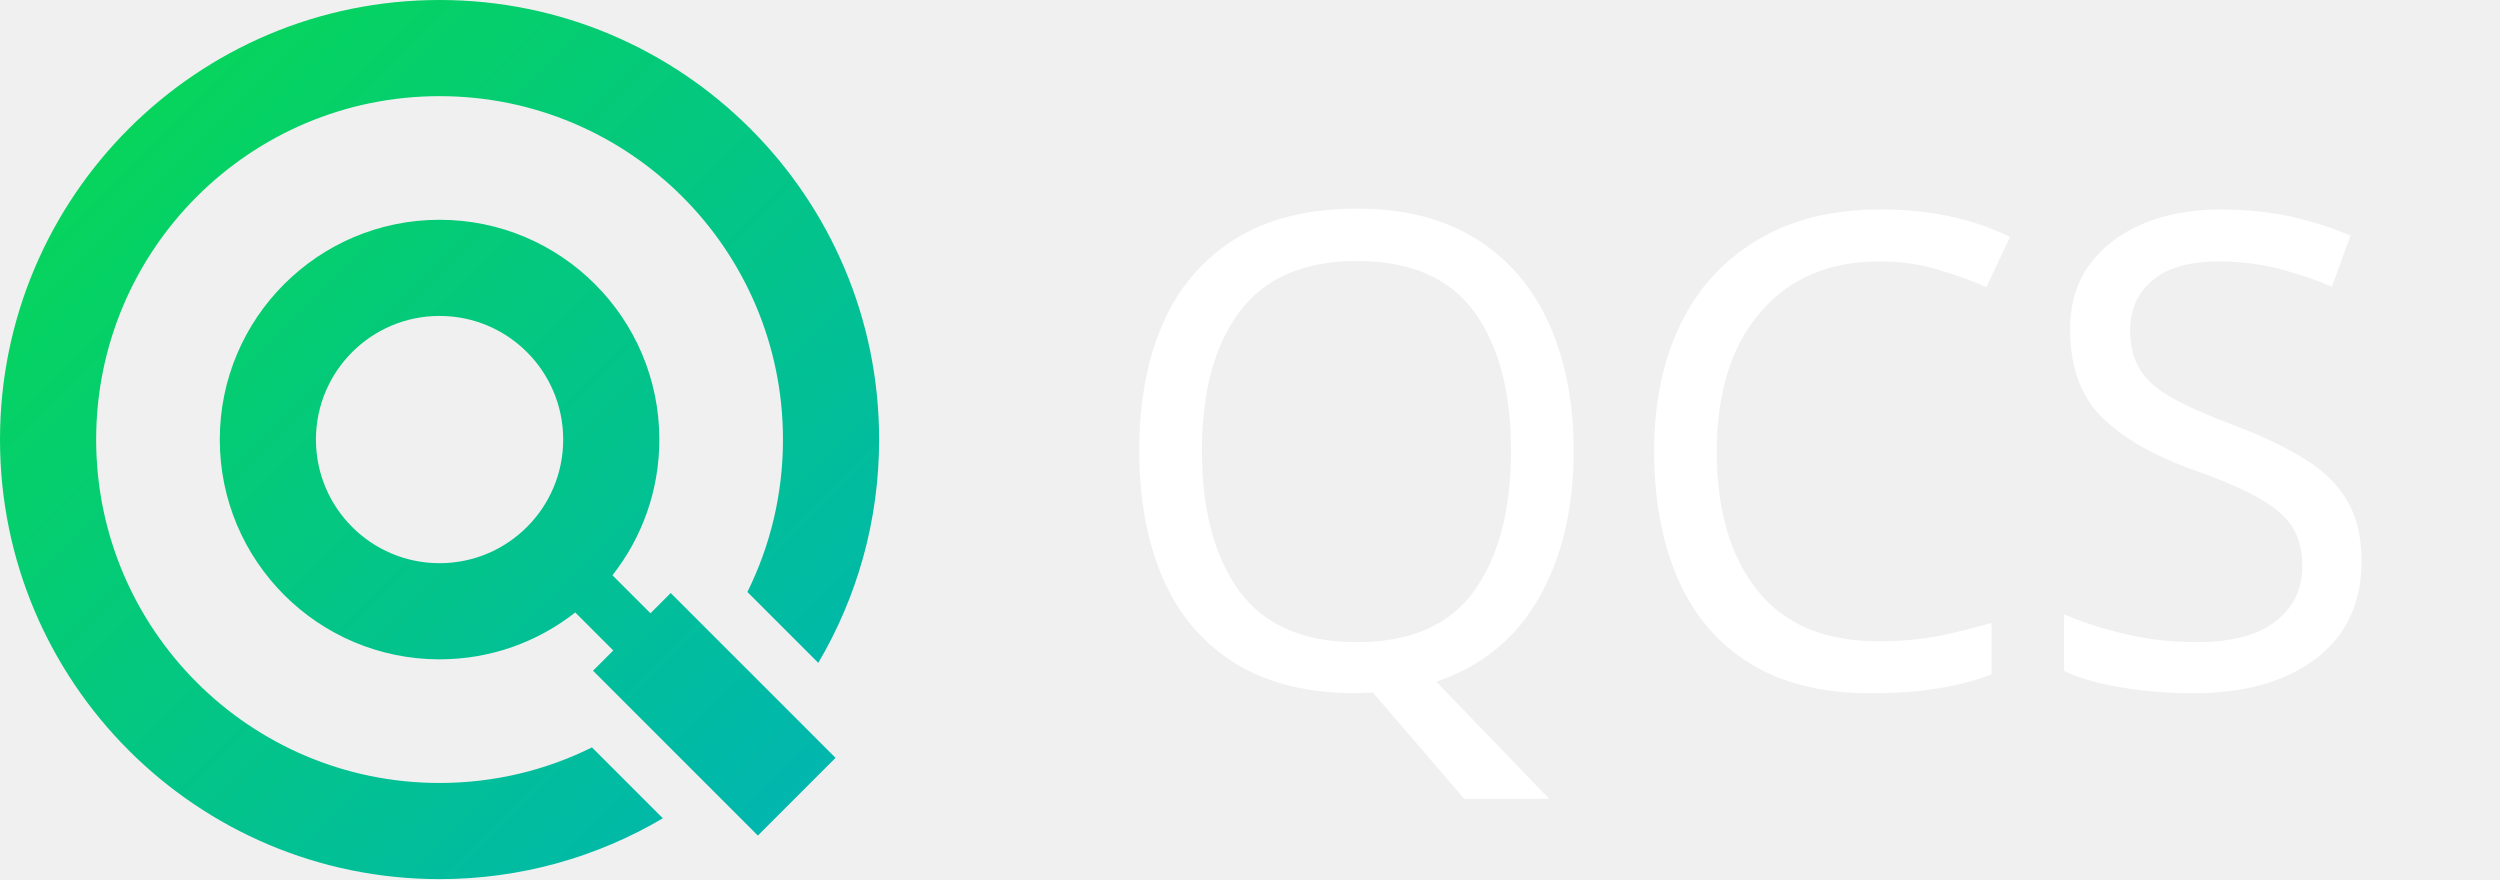
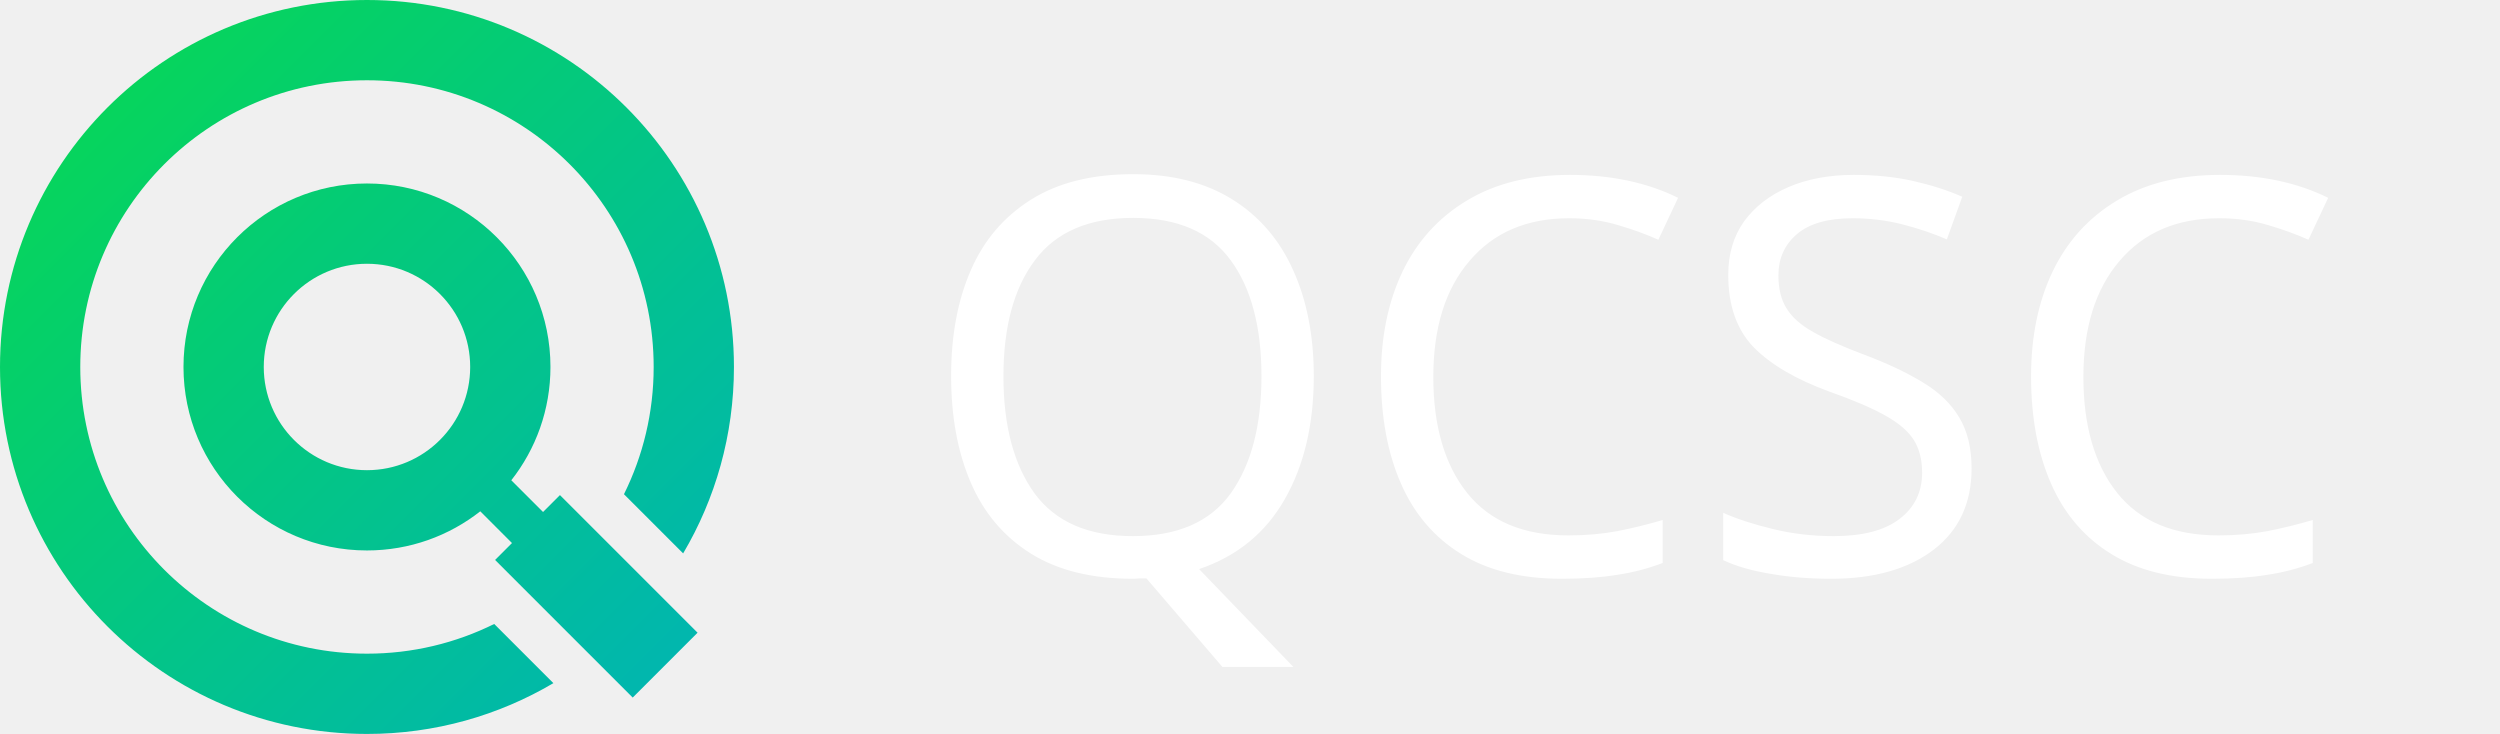
- <svg xmlns="http://www.w3.org/2000/svg" width="91px" height="32px" viewBox="0 0 91 32" version="1.1">
+ <svg xmlns="http://www.w3.org/2000/svg" width="109px" height="32px" viewBox="0 0 109 32" version="1.1">
  <defs>
    <linearGradient x1="0%" y1="2.22044605e-14%" x2="100%" y2="100%" id="linearGradient-1">
      <stop stop-color="#07DA4D" offset="0%" />
      <stop stop-color="#00B3B8" offset="100%" />
    </linearGradient>
  </defs>
  <g id="New" stroke="none" stroke-width="1" fill="none" fill-rule="evenodd">
-     <g id="Artboard" transform="translate(-384, -16)">
+     <g id="首页" transform="translate(-384, -16)">
      <g id="logo" transform="translate(384, 16)">
-         <text id="QCS-Copy" font-family="PingFangSC-Semibold, PingFang SC" font-size="24" font-weight="500" line-spacing="32" fill="#FFFFFF">
-           <tspan x="40" y="25">QCS</tspan>
+         <text id="QCSC" font-family="PingFangSC-Semibold, PingFang SC" font-size="24" font-weight="500" line-spacing="32" fill="#FFFFFF">
+           <tspan x="40" y="25">QCSC</tspan>
        </text>
        <g id="Group" fill="url(#linearGradient-1)" fill-rule="nonzero">
          <path d="M22.293,20.94 L23.677,22.323 L24.414,21.586 L30.414,27.586 L27.586,30.414 L21.586,24.414 L22.323,23.677 L20.94,22.293 C19.58,23.362 17.864,24 16,24 C11.582,24 8,20.418 8,16 C8,11.582 11.582,8 16,8 C20.418,8 24,11.582 24,16 C24,17.864 23.362,19.58 22.293,20.94 Z M29.785,24.128 L27.205,21.548 C28.034,19.876 28.5,17.992 28.5,16 C28.5,9.096 22.904,3.5 16,3.5 C9.096,3.5 3.5,9.096 3.5,16 C3.5,22.904 9.096,28.5 16,28.5 C17.992,28.5 19.876,28.034 21.548,27.205 L24.128,29.785 C21.746,31.192 18.967,32 16,32 C7.163,32 0,24.837 0,16 C0,7.163 7.163,0 16,0 C24.837,0 32,7.163 32,16 C32,18.967 31.192,21.746 29.785,24.128 Z M16,20.5 C18.485,20.5 20.5,18.485 20.5,16 C20.5,13.515 18.485,11.5 16,11.5 C13.515,11.5 11.5,13.515 11.5,16 C11.5,18.485 13.515,20.5 16,20.5 Z" id="Combined-Shape" />
        </g>
      </g>
    </g>
  </g>
</svg>
